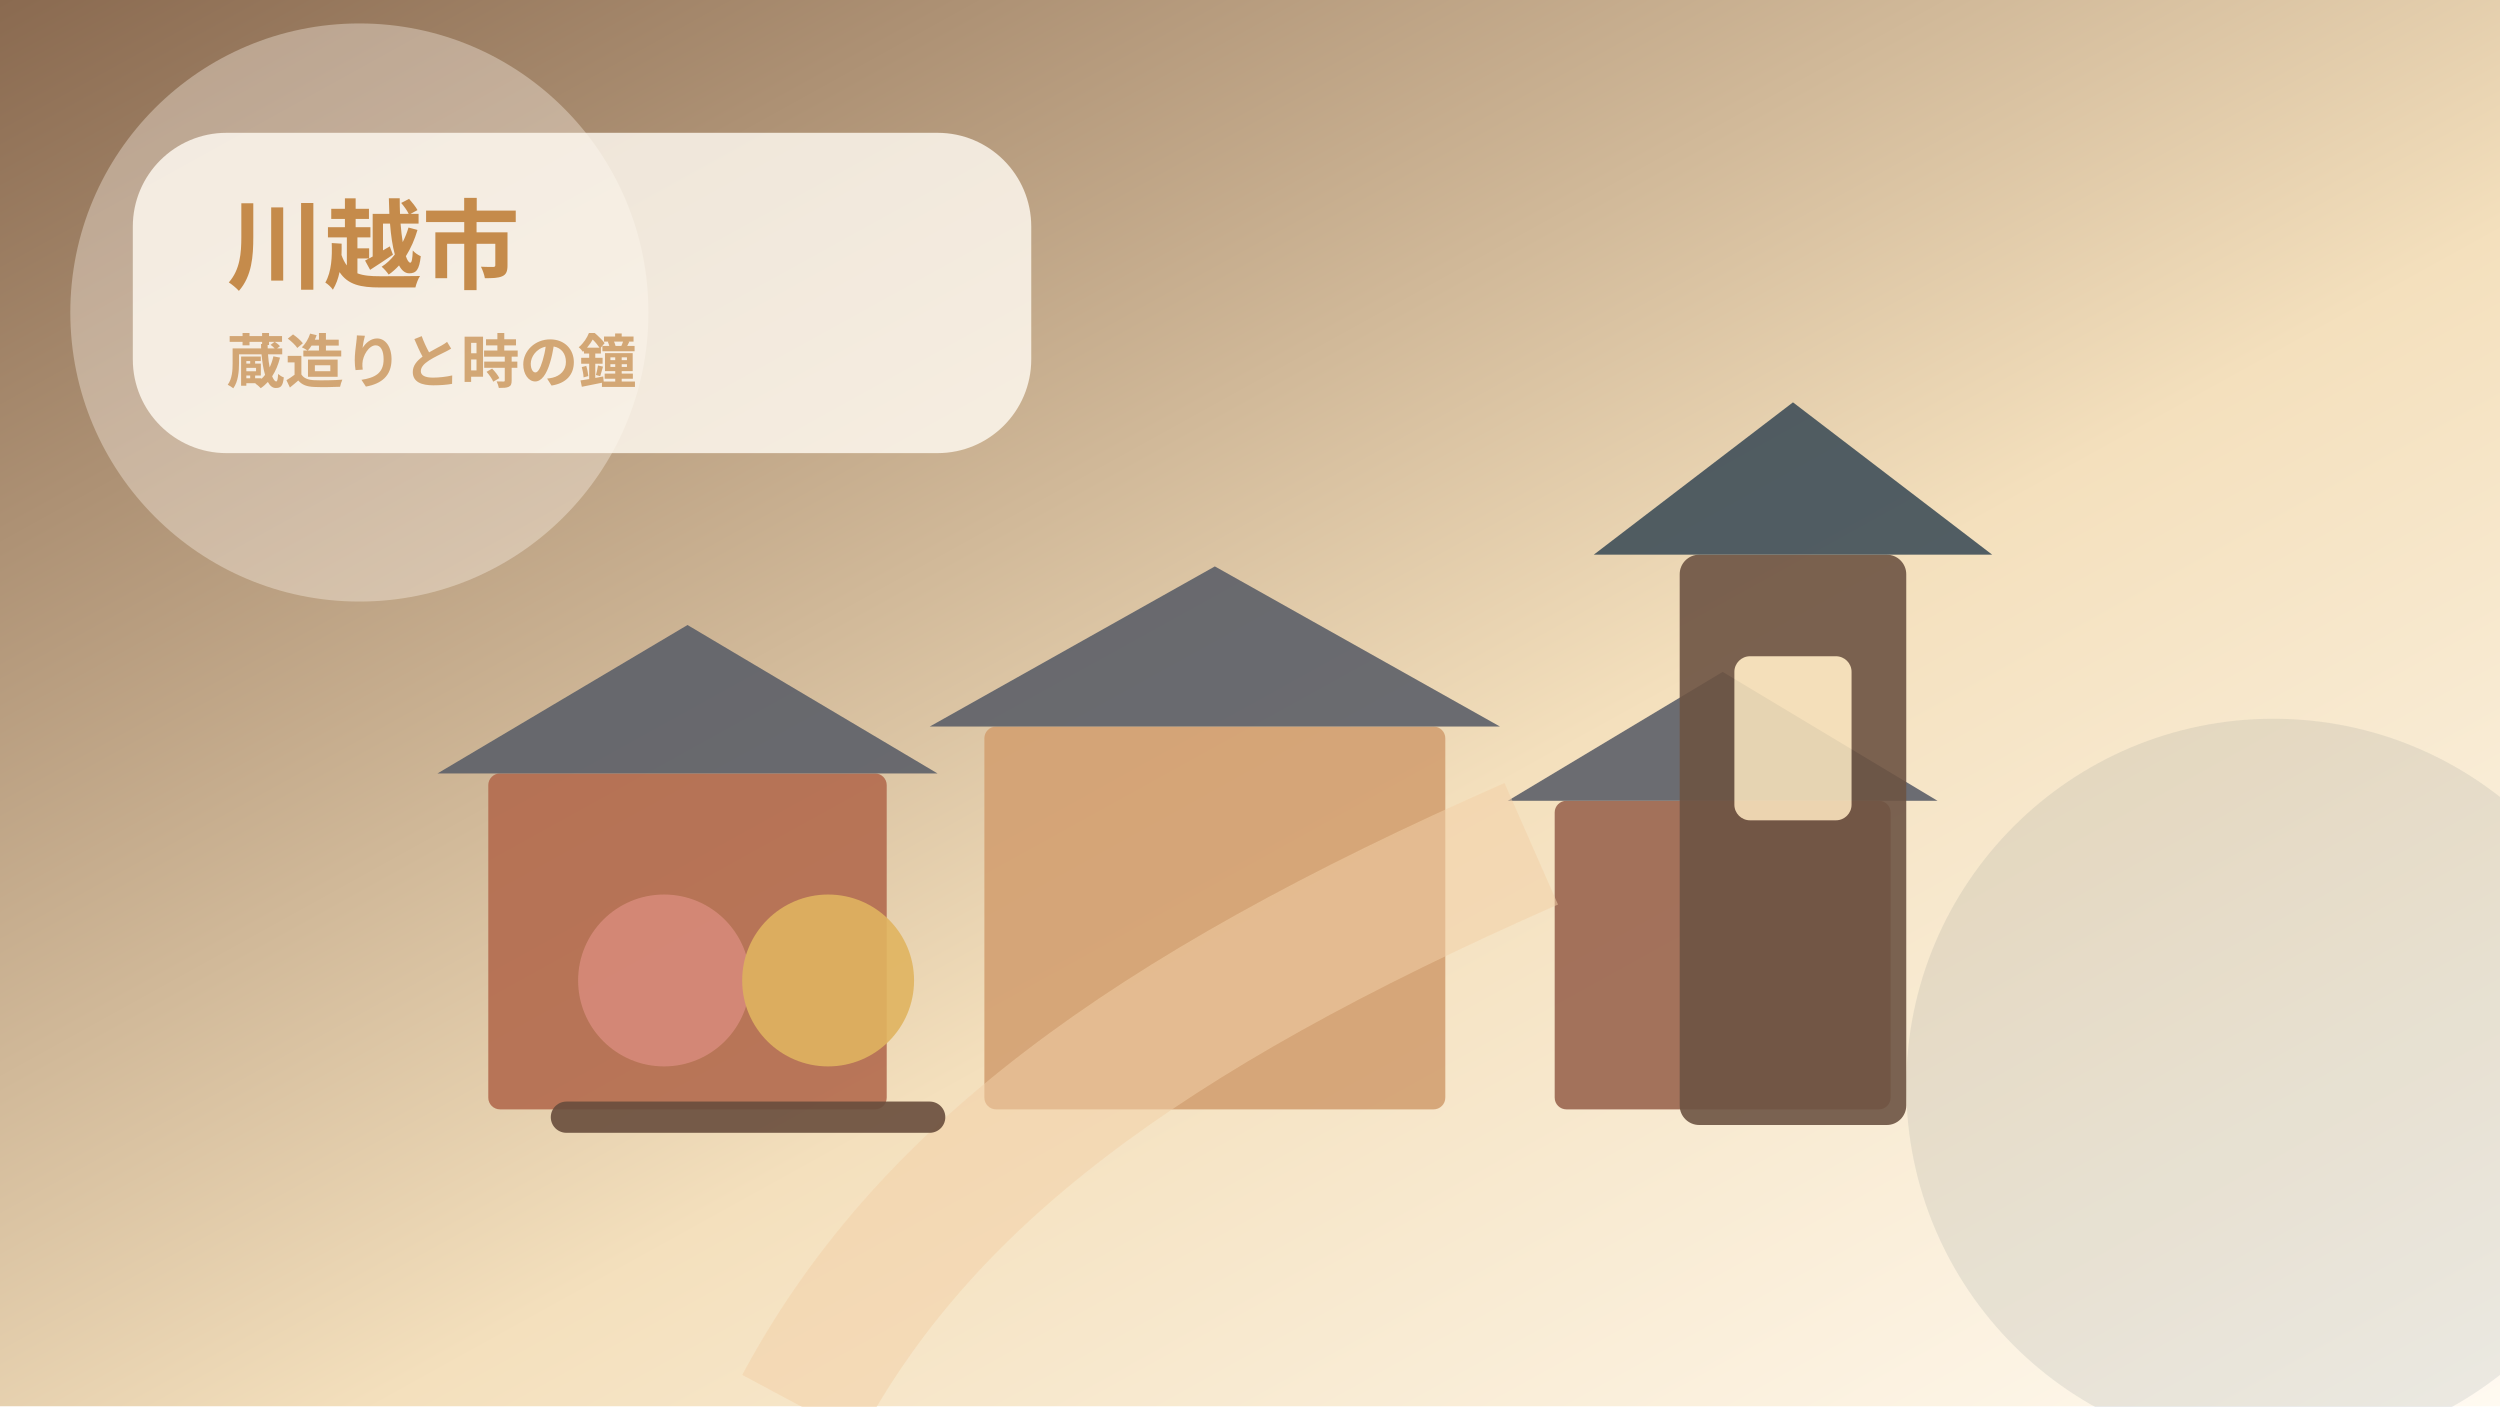
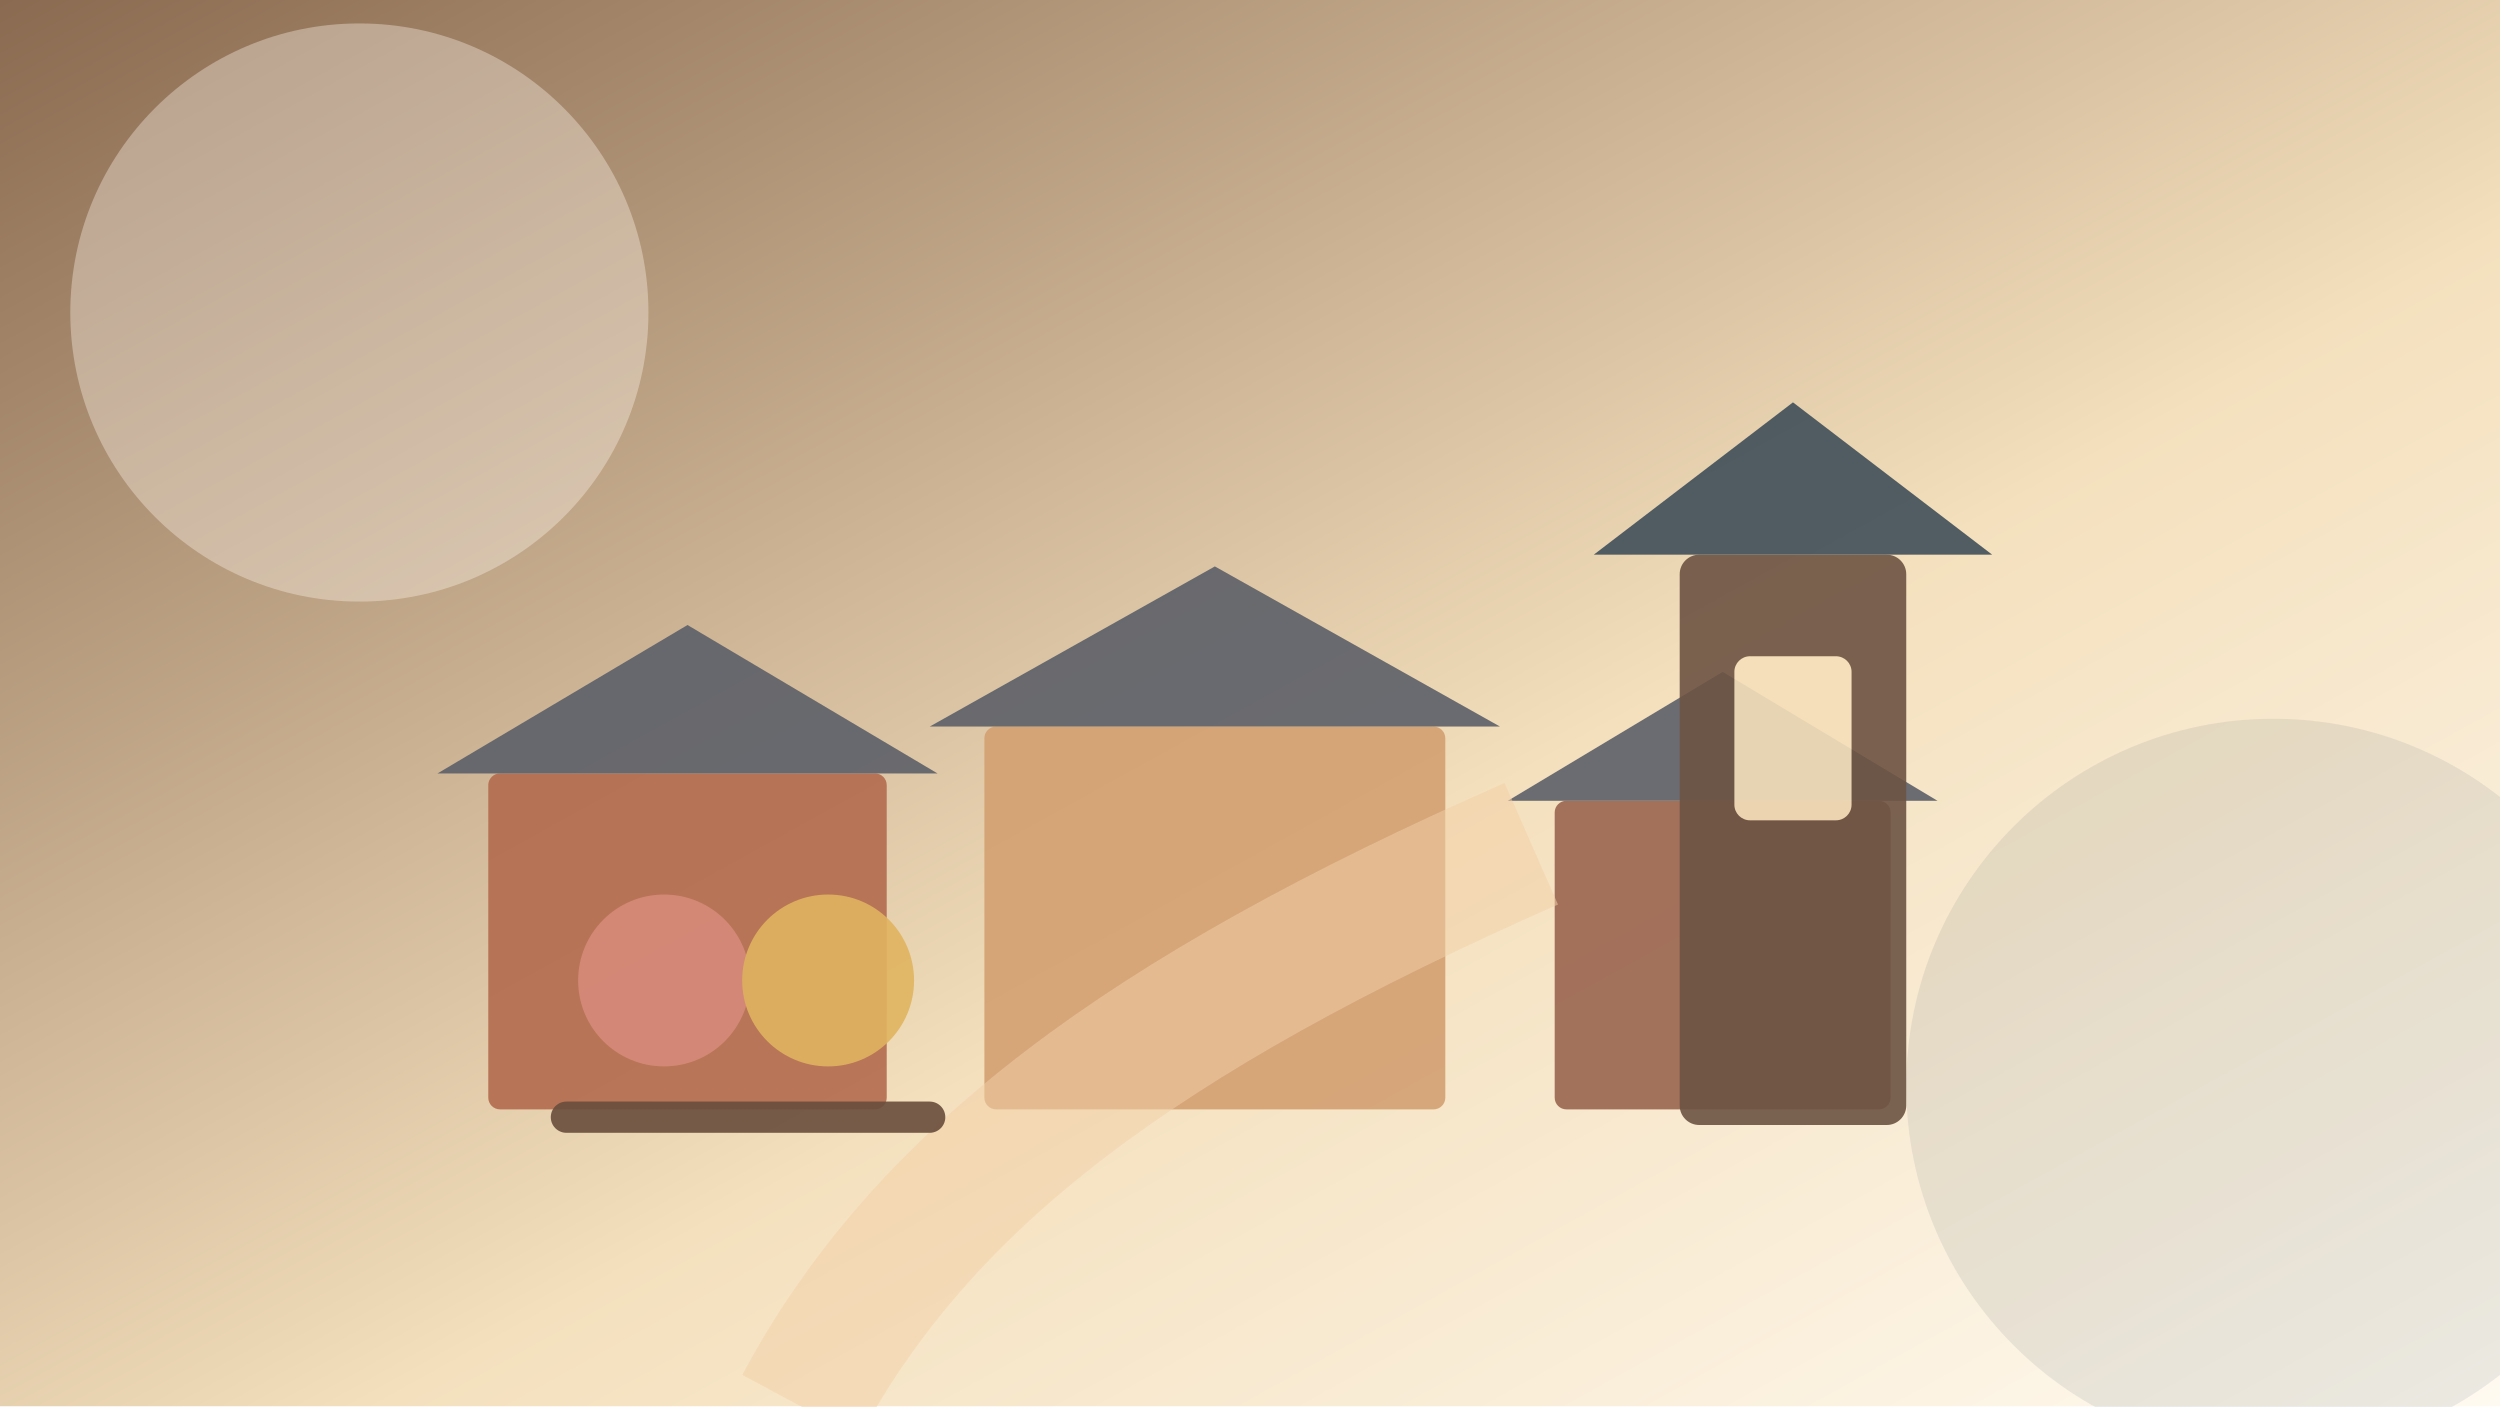
<svg xmlns="http://www.w3.org/2000/svg" viewBox="0 0 640 360" role="img" aria-labelledby="title desc">
  <defs>
    <linearGradient id="sky" x1="0" y1="0" x2="1" y2="1">
      <stop offset="0%" stop-color="#8a6a50" />
      <stop offset="58%" stop-color="#f4e0bd" />
      <stop offset="100%" stop-color="#fffaf1" />
    </linearGradient>
    <style>
      :root { --bg:#8a6a50; --light:#f4e0bd; --accent:#475f66; --dark:#c58b4b; }
-       text { font-family: "Yu Gothic", "Hiragino Sans", "Noto Sans JP", sans-serif; }
    </style>
  </defs>
  <rect width="640" height="360" rx="0" fill="url(#sky)" />
  <circle cx="92" cy="80" r="74" fill="#fff8ed" opacity=".36" />
  <circle cx="582" cy="278" r="94" fill="#475f66" opacity=".11" />
  <g opacity=".9">
    <rect x="125" y="198" width="102" height="86" rx="3" fill="#b36a4e" />
    <rect x="252" y="186" width="118" height="98" rx="3" fill="#d3a071" />
    <rect x="398" y="205" width="86" height="79" rx="3" fill="#9a654f" />
    <path d="M112 198 L176 160 L240 198 Z" fill="#5c5f68" />
    <path d="M238 186 L311 145 L384 186 Z" fill="#5c5f68" />
    <path d="M386 205 L441 172 L496 205 Z" fill="#5c5f68" />
  </g>
  <g opacity=".9">
    <rect x="430" y="142" width="58" height="146" rx="5" fill="#6d5342" />
    <path d="M408 142 L459 103 L510 142 Z" fill="#3f4f59" />
    <rect x="444" y="168" width="30" height="42" rx="4" fill="#f4dfb9" />
  </g>
  <path d="M205 360 C236 302 292 260 392 216" fill="none" stroke="#f2d0a7" stroke-width="34" opacity=".52" />
  <g opacity=".9">
    <circle cx="170" cy="251" r="22" fill="#d68a79" />
    <circle cx="212" cy="251" r="22" fill="#e0b45f" />
    <path d="M145 286 L238 286" stroke="#684d3c" stroke-width="8" stroke-linecap="round" />
  </g>
-   <rect x="34" y="34" width="230" height="82" rx="24" fill="#fffaf1" opacity=".82" />
-   <text x="58" y="72" font-size="25" font-weight="700" fill="#c58b4b">川越市</text>
-   <text x="58" y="98" font-size="15" font-weight="600" fill="#c58b4b" opacity=".72">蔵造りと時の鐘</text>
</svg>
